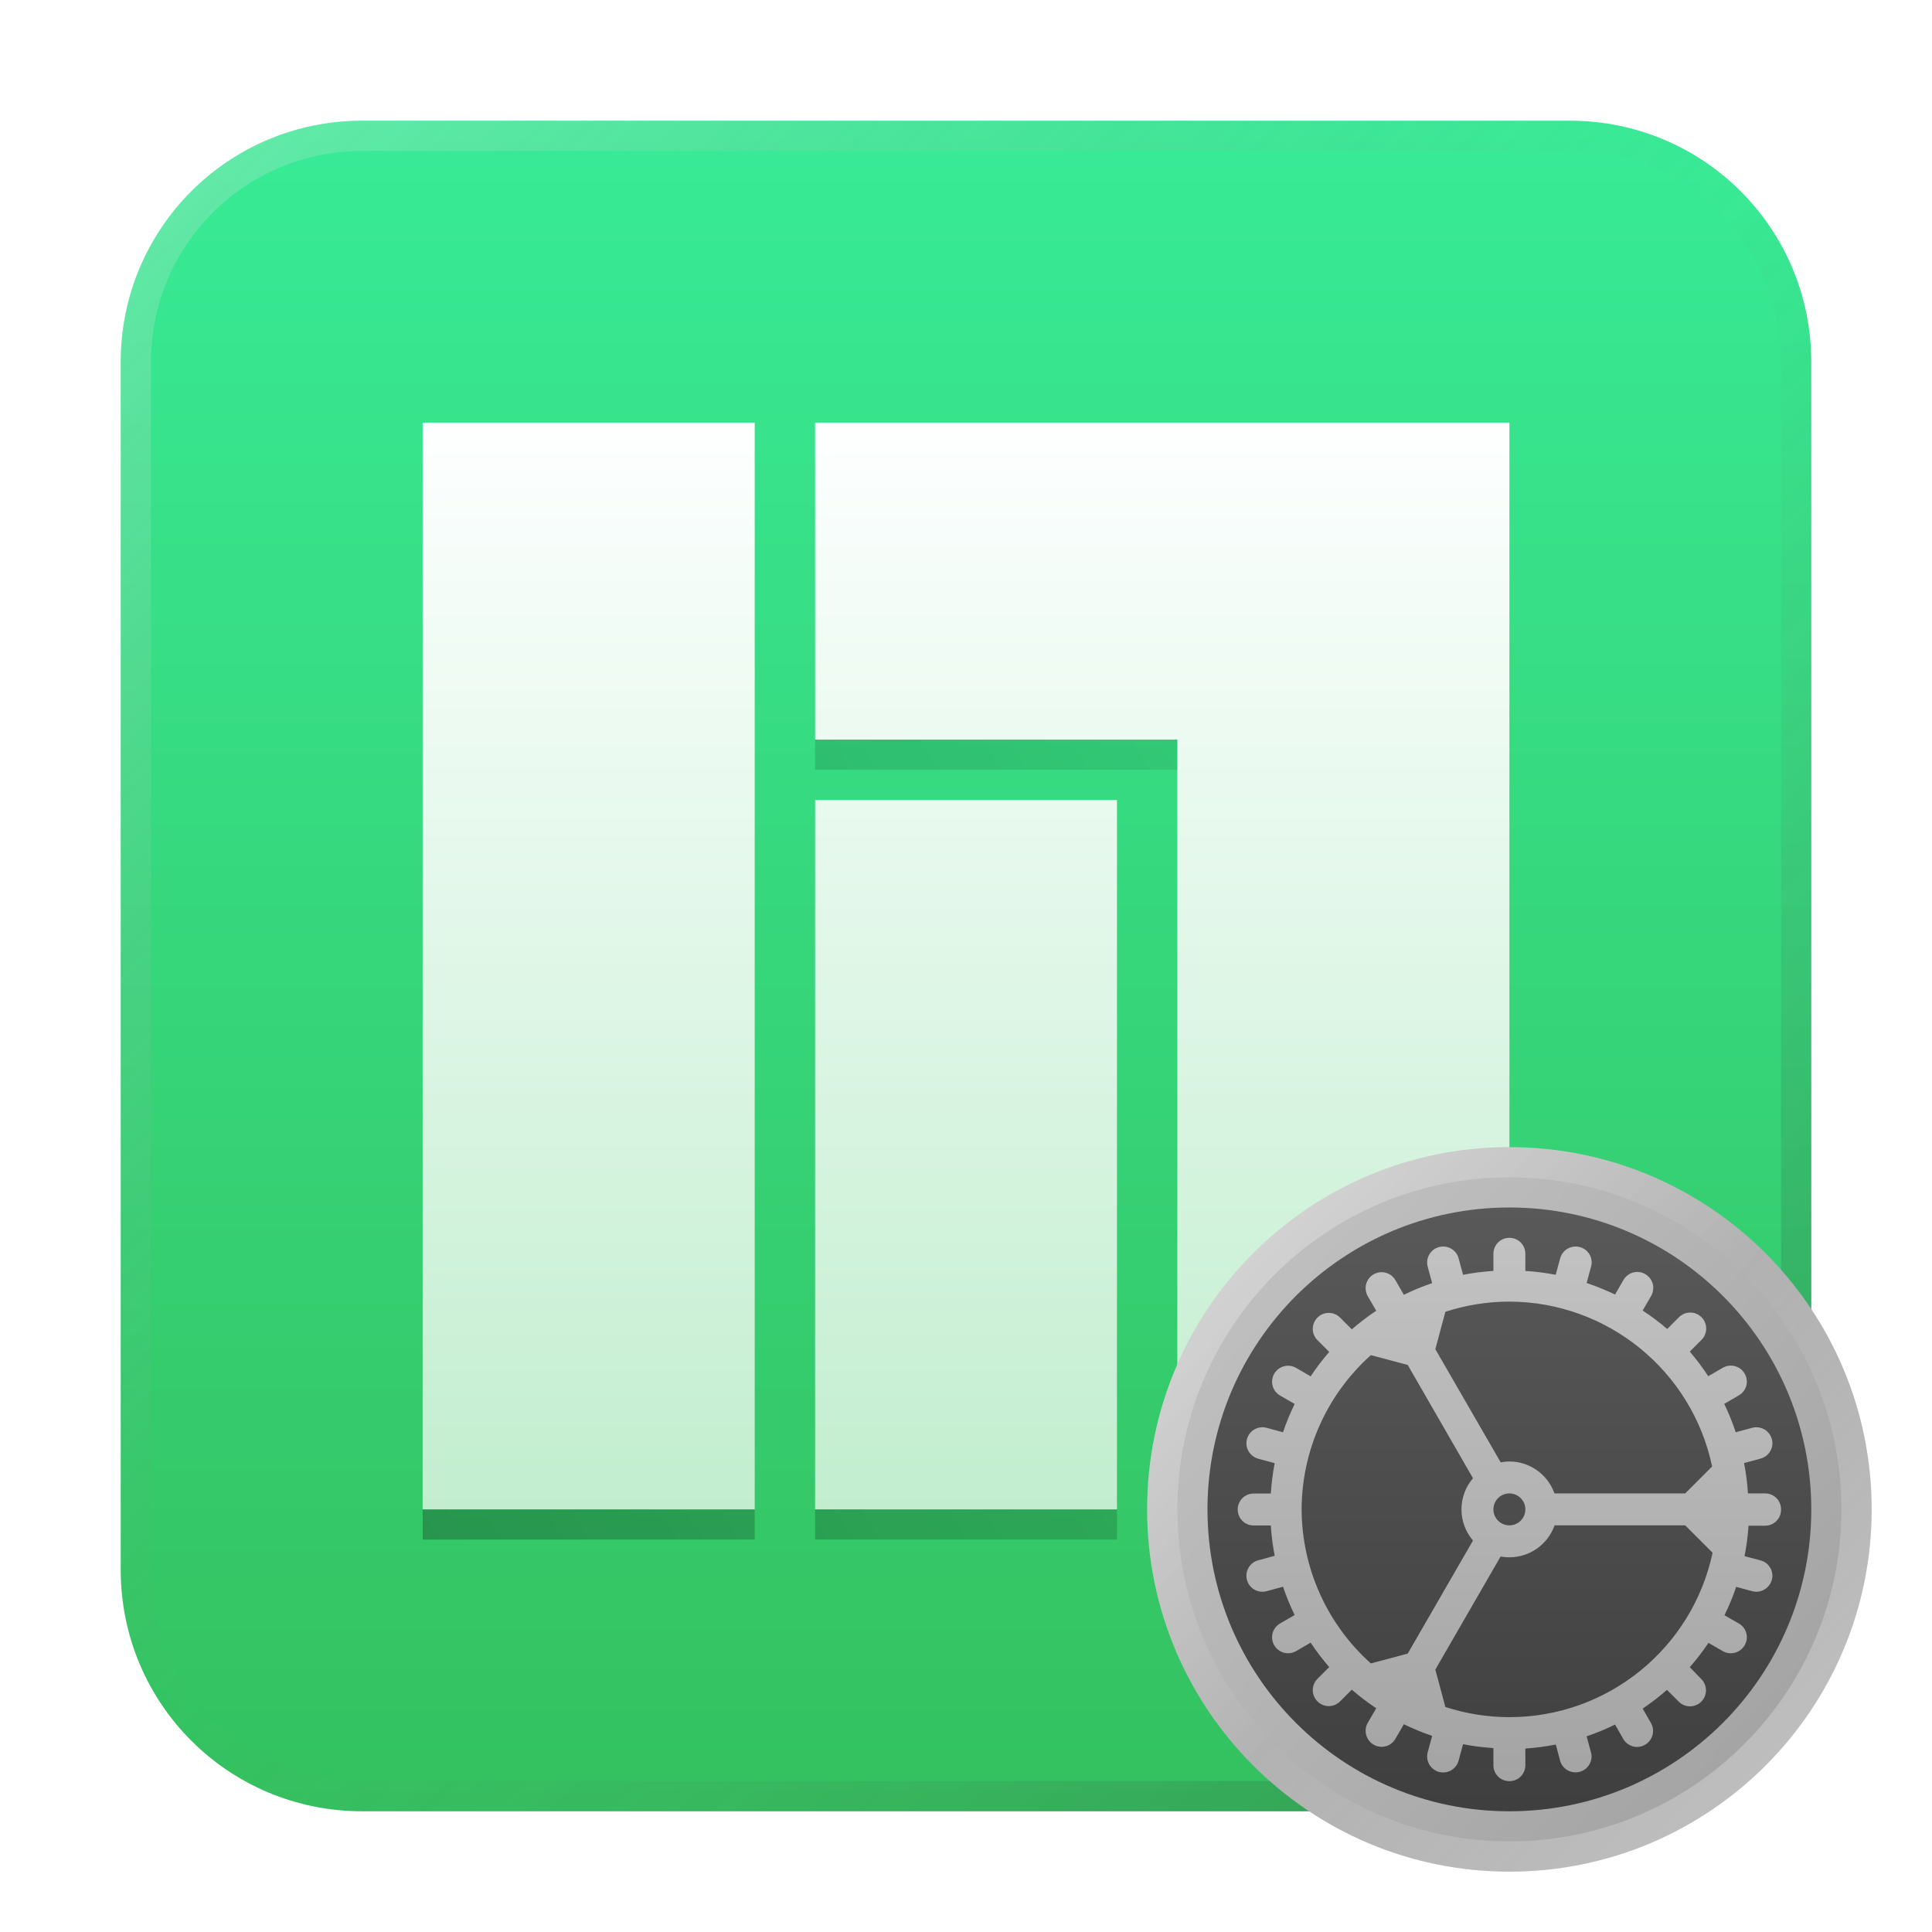
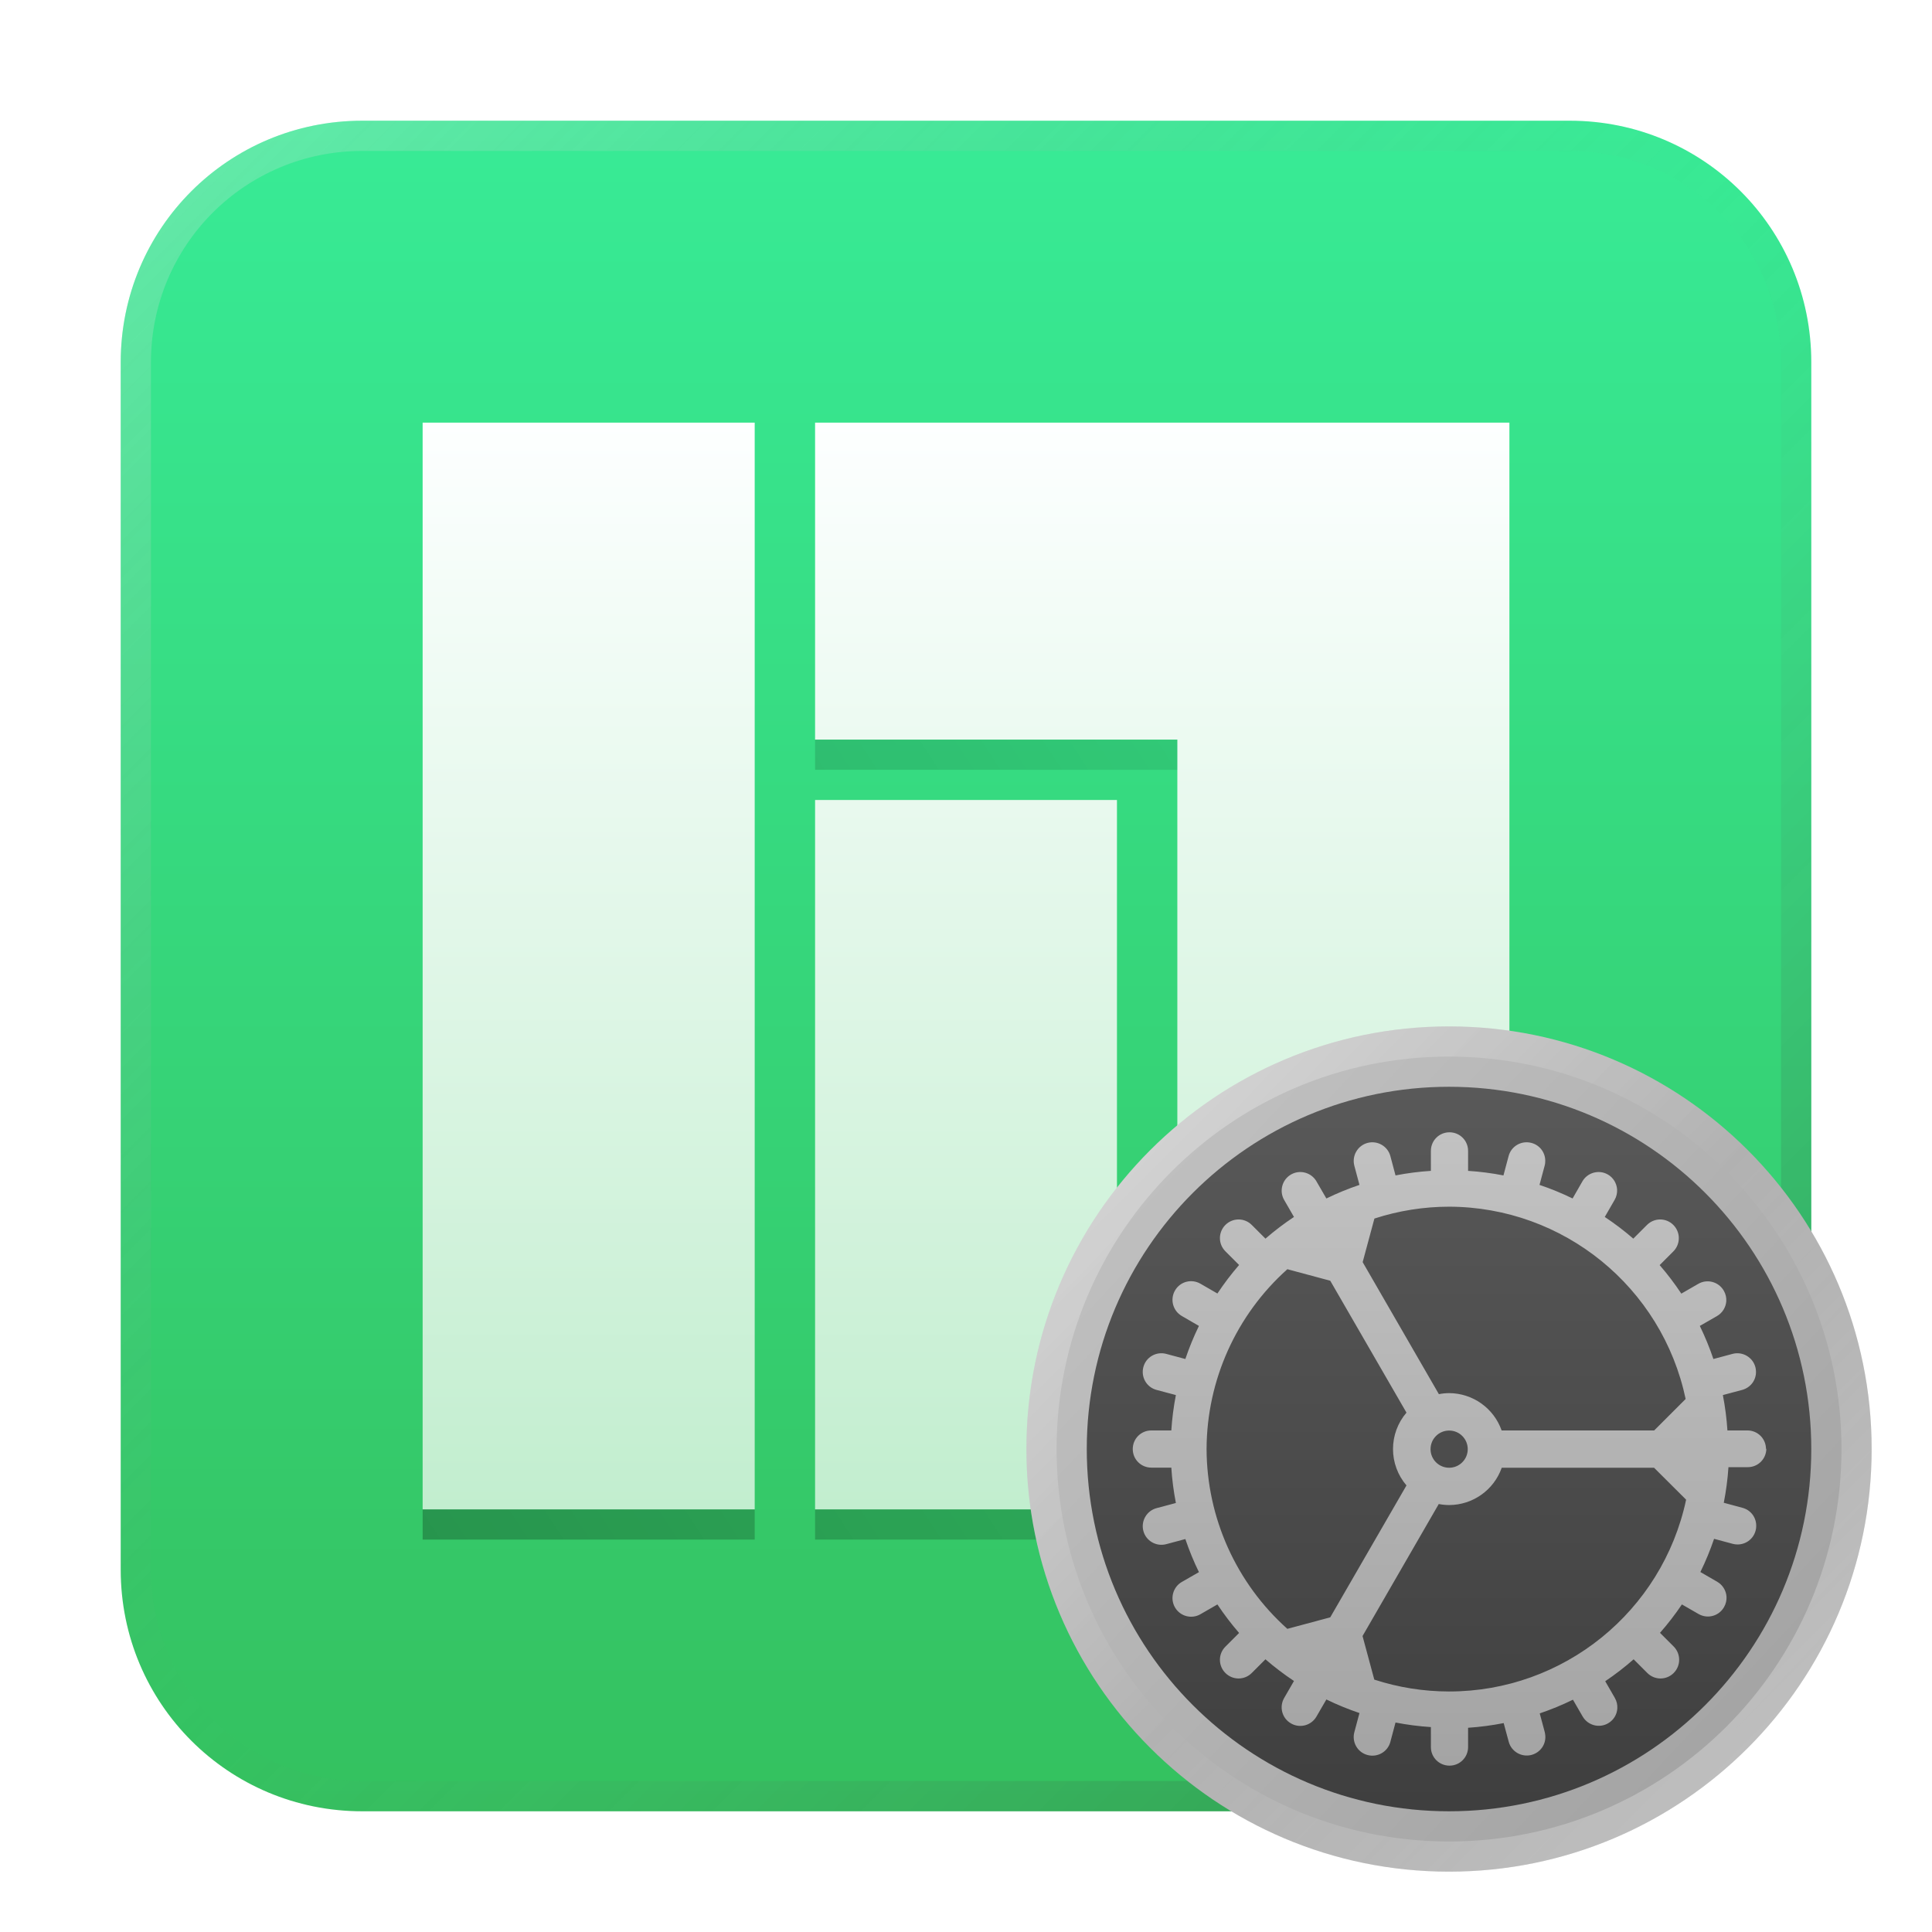
<svg xmlns="http://www.w3.org/2000/svg" xmlns:xlink="http://www.w3.org/1999/xlink" width="64" height="64" viewBox="0 0 16.933 16.933" version="1.1" id="svg5">
  <defs id="defs2">
    <linearGradient id="linearGradient4691">
      <stop style="stop-color:#34be5b;stop-opacity:1;" offset="0" id="stop4687" />
      <stop style="stop-color:#38ee9a;stop-opacity:1" offset="1" id="stop4689" />
    </linearGradient>
    <linearGradient id="linearGradient4107">
      <stop style="stop-color:#000000;stop-opacity:1;" offset="0" id="stop4103" />
      <stop style="stop-color:#000000;stop-opacity:0;" offset="1" id="stop4105" />
    </linearGradient>
    <linearGradient id="linearGradient3460">
      <stop style="stop-color:#fdffff;stop-opacity:1;" offset="0" id="stop3456" />
      <stop style="stop-color:#abe7bc;stop-opacity:1" offset="1" id="stop3458" />
    </linearGradient>
    <linearGradient xlink:href="#linearGradient3460" id="linearGradient3462" x1="50" y1="14" x2="50" y2="64" gradientUnits="userSpaceOnUse" />
    <linearGradient xlink:href="#linearGradient4107" id="linearGradient4109" x1="1.588" y1="14.552" x2="15.346" y2="5.556" gradientUnits="userSpaceOnUse" gradientTransform="scale(3.779528)" />
    <linearGradient xlink:href="#linearGradient37218" id="linearGradient1781" x1="2.8346456e-08" y1="2.2677165e-07" x2="64" y2="64" gradientUnits="userSpaceOnUse" gradientTransform="scale(0.2645833)" />
    <linearGradient id="linearGradient37218">
      <stop style="stop-color:#ffffff;stop-opacity:1" offset="0" id="stop37214" />
      <stop style="stop-color:#848484;stop-opacity:0.004" offset="0.497" id="stop37220" />
      <stop style="stop-color:#000000;stop-opacity:1" offset="1" id="stop37216" />
    </linearGradient>
    <linearGradient xlink:href="#linearGradient4691" id="linearGradient1043" x1="0.529" y1="16.933" x2="0.529" y2="6.7529299e-07" gradientUnits="userSpaceOnUse" />
-     <linearGradient xlink:href="#linearGradient1016" id="linearGradient1018" x1="8.467" y1="8.467" x2="16.933" y2="16.404" gradientUnits="userSpaceOnUse" gradientTransform="translate(0.5291677,0.5291679)" />
+     <linearGradient xlink:href="#linearGradient1016" id="linearGradient1018" x1="8.467" y1="8.467" x2="16.933" y2="16.404" gradientUnits="userSpaceOnUse" gradientTransform="matrix(1.166667,0,0,1.166667,-2.116666,-2.116666)" />
    <linearGradient id="linearGradient1016">
      <stop style="stop-color:#cccccc;stop-opacity:1;" offset="0" id="stop1012" />
      <stop style="stop-color:#999999;stop-opacity:1" offset="1" id="stop1014" />
    </linearGradient>
-     <linearGradient xlink:href="#linearGradient2058" id="linearGradient2060" x1="13.755" y1="18.537" x2="13.755" y2="-2.101" gradientUnits="userSpaceOnUse" gradientTransform="matrix(0.4999996,0,0,0.4999996,8.995836,8.995836)" />
+     <linearGradient xlink:href="#linearGradient2058" id="linearGradient2060" x1="13.755" y1="18.537" x2="13.755" y2="-2.101" gradientUnits="userSpaceOnUse" gradientTransform="matrix(0.5999994,0,0,0.5999994,7.620004,7.620005)" />
    <linearGradient id="linearGradient2058">
      <stop style="stop-color:#333333;stop-opacity:1" offset="0" id="stop2054" />
      <stop style="stop-color:#666666;stop-opacity:1" offset="1" id="stop2056" />
    </linearGradient>
-     <linearGradient xlink:href="#linearGradient3822" id="linearGradient6863" x1="12.435" y1="17.727" x2="12.435" y2="4.233" gradientUnits="userSpaceOnUse" gradientTransform="matrix(0.6000001,0,0,0.6000001,8.149149,6.720416)" />
+     <linearGradient xlink:href="#linearGradient3822" id="linearGradient6863" x1="12.435" y1="17.727" x2="12.435" y2="4.233" gradientUnits="userSpaceOnUse" gradientTransform="matrix(0.7000001,0,0,0.7000001,6.773312,5.106458)" />
    <linearGradient id="linearGradient3822">
      <stop style="stop-color:#999999;stop-opacity:1" offset="0" id="stop3818" />
      <stop style="stop-color:#cccccc;stop-opacity:1" offset="1" id="stop3820" />
    </linearGradient>
-     <linearGradient xlink:href="#linearGradient2216" id="linearGradient1449" gradientUnits="userSpaceOnUse" x1="9.525" y1="9.525" x2="15.875" y2="15.875" gradientTransform="translate(0.5291677,0.5291679)" />
+     <linearGradient xlink:href="#linearGradient2216" id="linearGradient1449" gradientUnits="userSpaceOnUse" x1="9.525" y1="9.525" x2="15.875" y2="15.875" gradientTransform="matrix(4.409449,0,0,4.409449,-7.999998,-8.000003)" />
    <linearGradient id="linearGradient2216">
      <stop style="stop-color:#ffffff;stop-opacity:1" offset="0" id="stop2210" />
      <stop style="stop-color:#ffffff;stop-opacity:0.004" offset="0.497" id="stop2212" />
      <stop style="stop-color:#ffffff;stop-opacity:1" offset="1" id="stop2214" />
    </linearGradient>
  </defs>
  <path id="rect863" style="fill:url(#linearGradient1043);stroke-width:0.265;fill-opacity:1" d="M 3.175,1.058 H 13.758 c 1.173,0 2.117,0.944 2.117,2.117 V 13.758 c 0,1.173 -0.944,2.117 -2.117,2.117 H 3.175 c -1.173,0 -2.117,-0.944 -2.117,-2.117 V 3.175 c 0,-1.173 0.944,-2.117 2.117,-2.117 z" />
  <path id="rect1345" style="opacity:0.3;fill:url(#linearGradient1781);fill-opacity:1;stroke-width:0.265" d="m 3.175,1.058 c -1.173,0 -2.117,0.944 -2.117,2.117 v 10.583 c 0,1.173 0.944,2.117 2.117,2.117 h 10.583 c 1.173,0 2.117,-0.944 2.117,-2.117 V 3.175 c 0,-1.173 -0.944,-2.117 -2.117,-2.117 z m 0,0.265 h 10.583 c 1.026,0 1.852,0.826 1.852,1.852 v 10.583 c 0,1.026 -0.826,1.852 -1.852,1.852 H 3.175 c -1.026,0 -1.852,-0.826 -1.852,-1.852 V 3.175 c 0,-1.026 0.826,-1.852 1.852,-1.852 z" />
  <path id="rect849" style="fill:url(#linearGradient3462);stroke-width:0.983;fill-opacity:1" d="M 14 14 L 14 50 L 25 50 L 25 14 L 14 14 z M 27 14 L 27 24.5 L 39 24.5 L 39 50 L 50 50 L 50 14 L 27 14 z M 27 26.5 L 27 50 L 37 50 L 37 26.5 L 27 26.5 z " transform="scale(0.2645833)" />
  <path id="rect849-5" style="opacity:0.3;fill:url(#linearGradient4109);fill-opacity:1;stroke-width:0.983" d="M 27 24.5 L 27 25.5 L 39 25.5 L 39 24.5 L 27 24.5 z M 14 50 L 14 51 L 25 51 L 25 50 L 14 50 z M 27 50 L 27 51 L 37 51 L 37 50 L 27 50 z M 39 50 L 39 51 L 50 51 L 50 50 L 39 50 z " transform="scale(0.2645833)" />
-   <circle style="fill:url(#linearGradient1018);fill-opacity:1;stroke-width:0.26" id="path876" cx="13.229" cy="13.229" r="3.175" />
-   <path id="rect846-3-3" style="fill:url(#linearGradient2060);fill-opacity:1;stroke-width:0.169" d="m 13.229,10.583 a 2.646,2.646 0 0 0 -2.646,2.646 2.646,2.646 0 0 0 2.646,2.646 2.646,2.646 0 0 0 2.646,-2.646 2.646,2.646 0 0 0 -2.646,-2.646 z" />
-   <path id="path863-3" style="fill:url(#linearGradient6863);fill-opacity:1;stroke-width:0.26;stroke-linejoin:round" d="m 15.61,13.229 c 0,-0.078 -0.062,-0.14 -0.14,-0.14 h -0.15 a 2.101,2.101 0 0 0 -0.034,-0.266 l 0.144,-0.039 c 0.066,-0.018 0.108,-0.078 0.104,-0.143 -6e-4,-0.009 -0.002,-0.019 -0.005,-0.028 -0.02,-0.075 -0.097,-0.119 -0.172,-0.099 l -0.144,0.039 A 2.101,2.101 0 0 0 15.112,12.304 l 0.128,-0.074 c 0.042,-0.024 0.067,-0.067 0.07,-0.111 0.002,-0.027 -0.004,-0.055 -0.019,-0.08 -0.039,-0.067 -0.124,-0.09 -0.192,-0.051 l -0.127,0.074 A 2.101,2.101 0 0 0 14.81,11.846 l 0.103,-0.103 c 0.027,-0.027 0.041,-0.063 0.041,-0.099 0,-0.036 -0.014,-0.072 -0.041,-0.099 -0.055,-0.055 -0.143,-0.055 -0.198,0 l -0.103,0.103 A 2.101,2.101 0 0 0 14.397,11.486 l 0.074,-0.127 c 0.015,-0.025 0.02,-0.053 0.019,-0.08 -0.003,-0.045 -0.028,-0.087 -0.07,-0.112 -0.067,-0.039 -0.152,-0.016 -0.191,0.051 l -0.074,0.128 A 2.101,2.101 0 0 0 13.906,11.245 l 0.039,-0.144 c 0.003,-0.009 0.004,-0.019 0.005,-0.028 0.004,-0.065 -0.038,-0.126 -0.104,-0.143 -0.075,-0.02 -0.151,0.024 -0.172,0.099 l -0.039,0.144 a 2.101,2.101 0 0 0 -0.266,-0.034 v -0.15 c 0,-0.078 -0.062,-0.14 -0.14,-0.14 -0.078,-1e-6 -0.14,0.062 -0.14,0.14 l -10e-7,0.15 a 2.101,2.101 0 0 0 -0.266,0.034 l -0.039,-0.144 c -0.02,-0.075 -0.097,-0.119 -0.172,-0.099 -0.075,0.02 -0.119,0.097 -0.099,0.172 l 0.039,0.144 a 2.101,2.101 0 0 0 -0.248,0.102 l -0.074,-0.128 c -0.039,-0.067 -0.124,-0.09 -0.191,-0.051 -0.067,0.039 -0.09,0.124 -0.051,0.192 l 0.074,0.127 a 2.101,2.101 0 0 0 -0.214,0.163 l -0.103,-0.103 c -0.055,-0.055 -0.143,-0.055 -0.198,0 -0.055,0.055 -0.055,0.143 3e-6,0.198 l 0.103,0.103 a 2.101,2.101 0 0 0 -0.163,0.214 l -0.127,-0.074 c -0.067,-0.039 -0.153,-0.016 -0.192,0.051 -0.039,0.067 -0.016,0.152 0.051,0.191 l 0.128,0.074 a 2.101,2.101 0 0 0 -0.102,0.248 l -0.144,-0.039 c -0.075,-0.02 -0.151,0.024 -0.172,0.099 -0.02,0.075 0.024,0.151 0.099,0.172 l 0.144,0.039 a 2.101,2.101 0 0 0 -0.034,0.266 l -0.15,-4e-6 c -0.078,2e-6 -0.14,0.062 -0.14,0.14 -1e-6,0.078 0.062,0.14 0.14,0.14 h 0.15 a 2.101,2.101 0 0 0 0.034,0.266 l -0.144,0.039 c -0.075,0.02 -0.119,0.097 -0.099,0.172 0.02,0.075 0.097,0.119 0.172,0.099 l 0.144,-0.039 a 2.101,2.101 0 0 0 0.102,0.248 l -0.128,0.074 c -0.067,0.039 -0.09,0.124 -0.051,0.191 0.039,0.067 0.124,0.09 0.192,0.051 l 0.127,-0.074 a 2.101,2.101 0 0 0 0.163,0.214 l -0.103,0.103 c -0.055,0.055 -0.055,0.143 3e-6,0.198 0.055,0.055 0.143,0.055 0.198,-6e-6 l 0.103,-0.103 a 2.101,2.101 0 0 0 0.214,0.163 l -0.074,0.127 c -0.039,0.067 -0.016,0.153 0.051,0.192 0.067,0.039 0.152,0.016 0.191,-0.051 l 0.074,-0.128 a 2.101,2.101 0 0 0 0.248,0.102 l -0.039,0.144 c -0.02,0.075 0.024,0.151 0.099,0.172 0.075,0.02 0.151,-0.024 0.172,-0.099 l 0.039,-0.144 a 2.101,2.101 0 0 0 0.266,0.034 l -1e-6,0.15 c 0,0.078 0.062,0.14 0.14,0.14 0.078,-10e-7 0.14,-0.062 0.14,-0.14 V 15.325 a 2.101,2.101 0 0 0 0.267,-0.035 l 0.037,0.14 c 0.02,0.075 0.097,0.119 0.172,0.099 0.066,-0.018 0.108,-0.078 0.104,-0.143 -6e-4,-0.009 -0.002,-0.019 -0.005,-0.028 l -0.038,-0.14 a 2.101,2.101 0 0 0 0.249,-0.103 l 0.072,0.126 c 0.039,0.067 0.124,0.09 0.191,0.051 0.042,-0.024 0.067,-0.067 0.07,-0.112 0.002,-0.027 -0.004,-0.055 -0.019,-0.08 l -0.072,-0.125 a 2.101,2.101 0 0 0 0.213,-0.164 l 0.103,0.103 c 0.055,0.055 0.143,0.055 0.198,3e-6 0.027,-0.027 0.041,-0.063 0.041,-0.099 4e-6,-0.036 -0.014,-0.072 -0.041,-0.099 L 14.81,14.612 a 2.101,2.101 0 0 0 0.164,-0.213 l 0.125,0.072 c 0.067,0.039 0.153,0.016 0.192,-0.051 0.015,-0.025 0.021,-0.053 0.019,-0.08 -0.003,-0.045 -0.028,-0.087 -0.07,-0.111 l -0.126,-0.072 a 2.101,2.101 0 0 0 0.103,-0.249 l 0.14,0.038 c 0.075,0.02 0.151,-0.024 0.172,-0.099 0.003,-0.009 0.004,-0.019 0.005,-0.028 0.004,-0.065 -0.038,-0.126 -0.104,-0.143 l -0.14,-0.037 a 2.101,2.101 0 0 0 0.035,-0.267 h 0.145 c 0.078,-2e-6 0.14,-0.062 0.14,-0.14 z m -0.6,0.38 a 1.821,1.821 0 0 1 -1.781,1.441 1.821,1.821 0 0 1 -0.561,-0.089 l -0.088,-0.328 0.572,-0.991 a 0.42,0.42 0 0 0 0.077,0.007 0.42,0.42 0 0 0 0.396,-0.28 l 1.145,-4e-6 z m -0.004,-0.756 -0.236,0.236 h -1.146 a 0.42,0.42 0 0 0 -0.395,-0.28 0.42,0.42 0 0 0 -0.076,0.008 l -0.573,-0.992 0.088,-0.328 a 1.821,1.821 0 0 1 0.561,-0.089 1.821,1.821 0 0 1 1.777,1.445 z m -1.637,0.376 a 0.14,0.14 0 0 1 -0.14,0.14 0.14,0.14 0 0 1 -0.14,-0.14 0.14,0.14 0 0 1 0.14,-0.14 0.14,0.14 0 0 1 0.14,0.14 z m -0.459,-0.273 a 0.42,0.42 0 0 0 -0.101,0.273 0.42,0.42 0 0 0 0.101,0.273 l -0.572,0.991 -0.323,0.086 a 1.821,1.821 0 0 1 -0.607,-1.351 1.821,1.821 0 0 1 0.607,-1.351 l 0.323,0.086 z" />
-   <path id="path876-5" style="opacity:0.4;fill:url(#linearGradient1449);fill-opacity:1;stroke-width:0.26" d="m 13.229,10.054 a 3.175,3.175 0 0 0 -3.175,3.175 3.175,3.175 0 0 0 3.175,3.175 3.175,3.175 0 0 0 3.175,-3.175 3.175,3.175 0 0 0 -3.175,-3.175 z m 0,0.265 a 2.91,2.91 0 0 1 2.91,2.91 2.91,2.91 0 0 1 -2.91,2.91 2.91,2.91 0 0 1 -2.91,-2.91 2.91,2.91 0 0 1 2.91,-2.91 z" />
+   <circle style="fill:url(#linearGradient1018);fill-opacity:1;stroke-width:0.303" id="path876" cx="12.7" cy="12.7" r="3.704" />
+   <path id="rect846-3-3" style="fill:url(#linearGradient2060);fill-opacity:1;stroke-width:0.203" d="M 12.7,9.525 A 3.175,3.175 0 0 0 9.525,12.7 3.175,3.175 0 0 0 12.7,15.875 3.175,3.175 0 0 0 15.875,12.7 3.175,3.175 0 0 0 12.7,9.525 Z" />
+   <path id="path863-3" style="fill:url(#linearGradient6863);fill-opacity:1;stroke-width:0.303;stroke-linejoin:round" d="m 15.478,12.7 c 0,-0.091 -0.073,-0.163 -0.163,-0.163 h -0.175 a 2.451,2.451 0 0 0 -0.04,-0.31 l 0.169,-0.045 c 0.077,-0.021 0.126,-0.091 0.121,-0.167 -7e-4,-0.011 -0.002,-0.022 -0.005,-0.033 -0.023,-0.087 -0.113,-0.139 -0.2,-0.116 l -0.168,0.045 a 2.451,2.451 0 0 0 -0.119,-0.29 l 0.15,-0.086 c 0.049,-0.028 0.078,-0.078 0.082,-0.13 0.002,-0.031 -0.005,-0.064 -0.022,-0.093 -0.045,-0.078 -0.145,-0.105 -0.223,-0.06 l -0.149,0.086 a 2.451,2.451 0 0 0 -0.19,-0.25 l 0.12,-0.12 c 0.032,-0.032 0.048,-0.074 0.048,-0.116 0,-0.042 -0.016,-0.084 -0.048,-0.116 -0.064,-0.064 -0.167,-0.064 -0.231,0 l -0.12,0.12 a 2.451,2.451 0 0 0 -0.25,-0.19 l 0.086,-0.149 c 0.017,-0.029 0.024,-0.062 0.022,-0.093 -0.004,-0.052 -0.032,-0.102 -0.081,-0.13 -0.078,-0.045 -0.178,-0.018 -0.223,0.06 l -0.086,0.15 a 2.451,2.451 0 0 0 -0.29,-0.119 l 0.045,-0.168 c 0.003,-0.011 0.005,-0.022 0.005,-0.033 0.005,-0.076 -0.044,-0.147 -0.121,-0.167 -0.087,-0.023 -0.177,0.028 -0.2,0.116 l -0.045,0.169 a 2.451,2.451 0 0 0 -0.31,-0.04 v -0.175 c 0,-0.091 -0.073,-0.163 -0.163,-0.163 -0.091,-9e-7 -0.163,0.073 -0.163,0.163 l -2e-6,0.175 a 2.451,2.451 0 0 0 -0.31,0.04 l -0.045,-0.169 c -0.023,-0.087 -0.113,-0.139 -0.2,-0.116 -0.087,0.023 -0.139,0.113 -0.116,0.2 l 0.045,0.168 a 2.451,2.451 0 0 0 -0.29,0.119 l -0.087,-0.15 c -0.045,-0.078 -0.145,-0.105 -0.223,-0.06 -0.078,0.045 -0.105,0.145 -0.06,0.223 l 0.086,0.149 a 2.451,2.451 0 0 0 -0.25,0.19 l -0.12,-0.12 c -0.064,-0.064 -0.167,-0.064 -0.231,0 -0.064,0.064 -0.064,0.167 4e-6,0.231 l 0.12,0.12 a 2.451,2.451 0 0 0 -0.19,0.25 l -0.149,-0.086 c -0.078,-0.045 -0.178,-0.019 -0.223,0.06 -0.045,0.078 -0.018,0.178 0.06,0.223 l 0.15,0.087 a 2.451,2.451 0 0 0 -0.119,0.29 l -0.168,-0.045 c -0.087,-0.023 -0.177,0.028 -0.2,0.116 -0.023,0.087 0.028,0.177 0.116,0.2 l 0.169,0.045 a 2.451,2.451 0 0 0 -0.04,0.31 l -0.175,-4e-6 c -0.091,2e-6 -0.163,0.073 -0.163,0.163 -9e-7,0.091 0.073,0.163 0.163,0.163 h 0.175 a 2.451,2.451 0 0 0 0.04,0.31 l -0.169,0.045 c -0.087,0.023 -0.139,0.113 -0.116,0.2 0.023,0.087 0.113,0.139 0.2,0.116 l 0.168,-0.045 a 2.451,2.451 0 0 0 0.119,0.29 l -0.15,0.086 c -0.078,0.045 -0.105,0.145 -0.06,0.223 0.045,0.078 0.145,0.105 0.223,0.06 l 0.149,-0.086 a 2.451,2.451 0 0 0 0.19,0.25 l -0.12,0.12 c -0.064,0.064 -0.064,0.167 4e-6,0.231 0.064,0.064 0.167,0.064 0.231,-7e-6 l 0.12,-0.12 a 2.451,2.451 0 0 0 0.25,0.19 l -0.086,0.149 c -0.045,0.078 -0.019,0.178 0.06,0.223 0.078,0.045 0.178,0.018 0.223,-0.06 l 0.087,-0.15 a 2.451,2.451 0 0 0 0.29,0.119 l -0.045,0.168 c -0.023,0.087 0.028,0.177 0.116,0.2 0.087,0.023 0.177,-0.028 0.2,-0.116 l 0.045,-0.169 a 2.451,2.451 0 0 0 0.31,0.04 l -10e-7,0.175 c 0,0.091 0.073,0.163 0.163,0.163 0.091,-10e-7 0.163,-0.073 0.163,-0.163 v -0.169 a 2.451,2.451 0 0 0 0.312,-0.041 l 0.044,0.163 c 0.023,0.087 0.113,0.139 0.2,0.116 0.077,-0.021 0.126,-0.091 0.121,-0.167 -7e-4,-0.011 -0.003,-0.022 -0.005,-0.033 l -0.044,-0.164 a 2.451,2.451 0 0 0 0.291,-0.12 l 0.085,0.147 c 0.045,0.078 0.145,0.105 0.223,0.06 0.049,-0.028 0.078,-0.078 0.081,-0.13 0.002,-0.031 -0.005,-0.064 -0.022,-0.093 l -0.084,-0.146 a 2.451,2.451 0 0 0 0.249,-0.192 l 0.12,0.12 c 0.064,0.064 0.167,0.064 0.231,4e-6 0.032,-0.032 0.048,-0.074 0.048,-0.116 6e-6,-0.042 -0.016,-0.084 -0.048,-0.116 l -0.12,-0.12 a 2.451,2.451 0 0 0 0.192,-0.249 l 0.146,0.084 c 0.078,0.045 0.178,0.019 0.223,-0.06 0.017,-0.029 0.024,-0.062 0.022,-0.093 -0.004,-0.052 -0.033,-0.102 -0.082,-0.13 l -0.147,-0.085 a 2.451,2.451 0 0 0 0.12,-0.291 l 0.164,0.044 c 0.087,0.023 0.177,-0.028 0.2,-0.116 0.003,-0.011 0.005,-0.022 0.005,-0.033 0.005,-0.076 -0.044,-0.147 -0.121,-0.167 l -0.163,-0.044 a 2.451,2.451 0 0 0 0.041,-0.312 h 0.169 c 0.091,-3e-6 0.163,-0.073 0.163,-0.163 z m -0.7,0.444 a 2.124,2.124 0 0 1 -2.078,1.681 2.124,2.124 0 0 1 -0.655,-0.104 l -0.103,-0.382 0.668,-1.157 a 0.49,0.49 0 0 0 0.09,0.009 0.49,0.49 0 0 0 0.462,-0.327 l 1.335,-6e-6 z m -0.005,-0.882 -0.275,0.275 h -1.337 a 0.49,0.49 0 0 0 -0.461,-0.327 0.49,0.49 0 0 0 -0.089,0.009 l -0.668,-1.157 0.103,-0.382 a 2.124,2.124 0 0 1 0.655,-0.104 2.124,2.124 0 0 1 2.073,1.686 z m -1.909,0.439 a 0.163,0.163 0 0 1 -0.163,0.163 0.163,0.163 0 0 1 -0.163,-0.163 0.163,0.163 0 0 1 0.163,-0.163 0.163,0.163 0 0 1 0.163,0.163 z M 12.327,12.381 a 0.49,0.49 0 0 0 -0.118,0.319 0.49,0.49 0 0 0 0.118,0.319 l -0.668,1.156 -0.376,0.101 a 2.124,2.124 0 0 1 -0.708,-1.576 2.124,2.124 0 0 1 0.708,-1.576 l 0.376,0.101 z" />
+   <path id="path876-5" style="opacity:0.4;fill:url(#linearGradient1449);fill-opacity:1;stroke-width:1.147" d="M 48 34 C 40.268 34 34 40.268 34 48 C 34 55.732 40.268 62 48 62 C 55.732 62 62 55.732 62 48 C 62 40.268 55.732 34 48 34 z M 48 35 C 55.18 35 61 40.82 61 48 C 61 55.18 55.18 61 48 61 C 40.82 61 35 55.18 35 48 C 35 40.82 40.82 35 48 35 z " transform="scale(0.2645833)" />
</svg>
